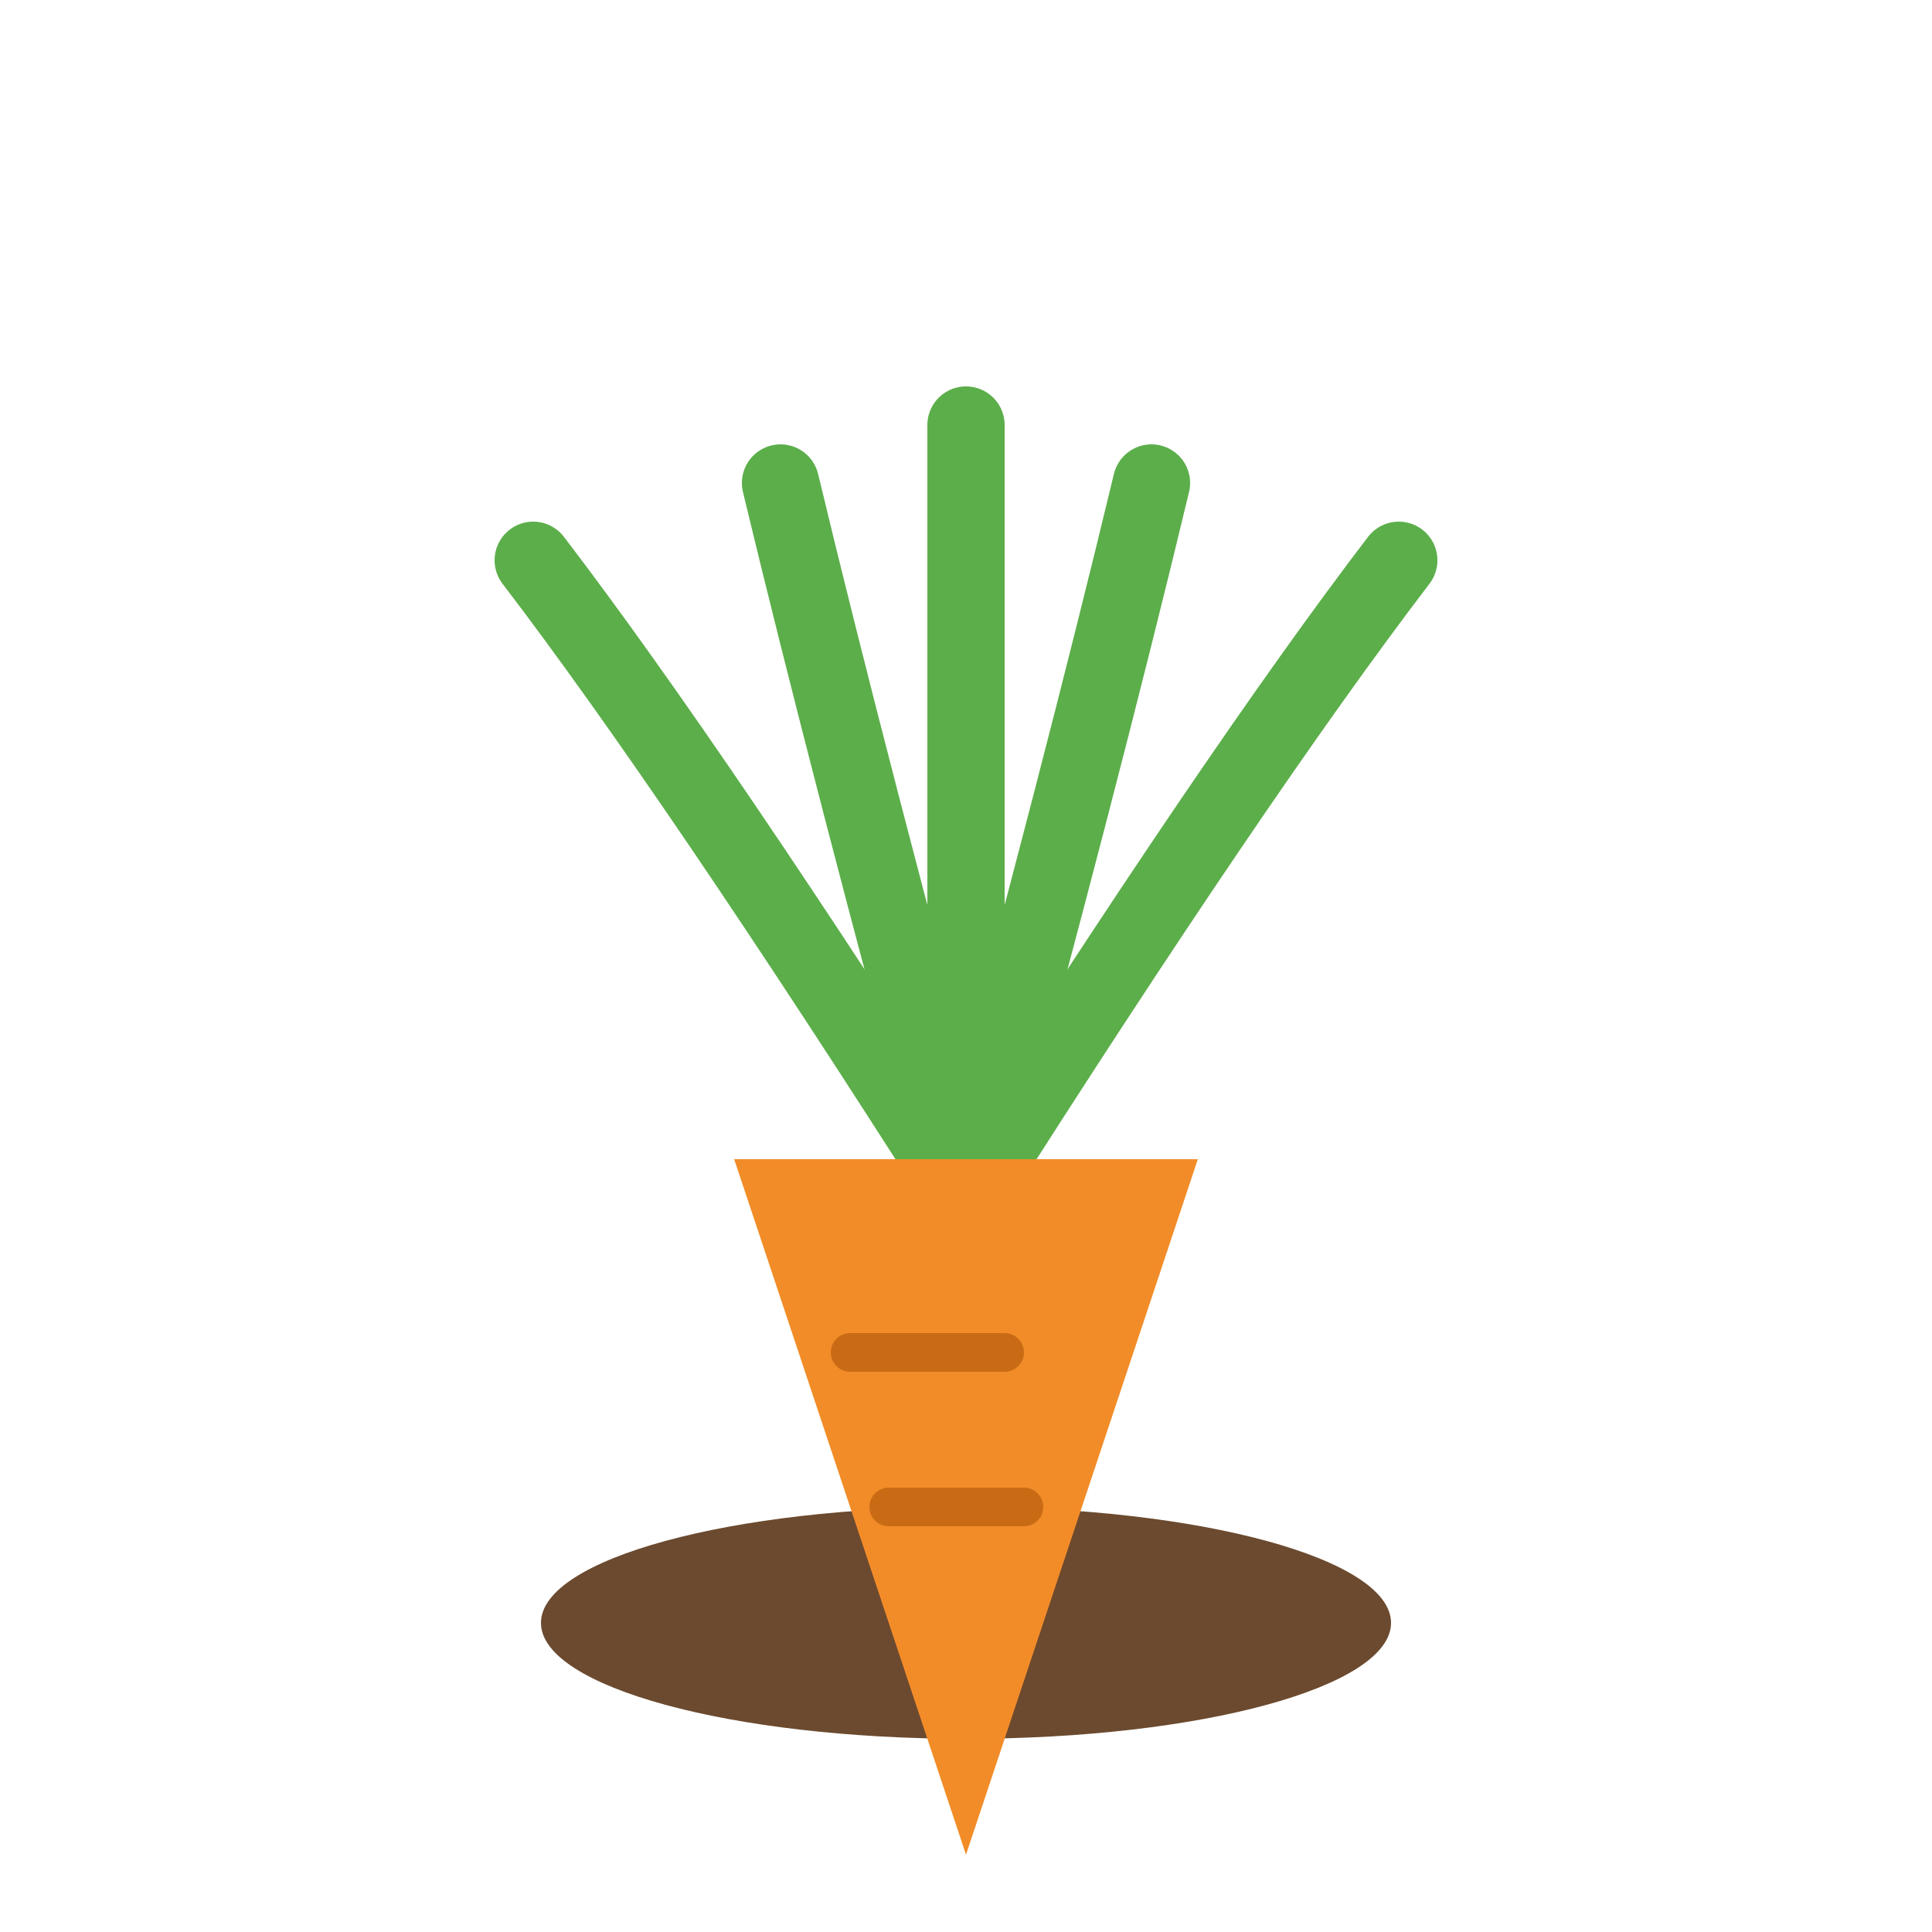
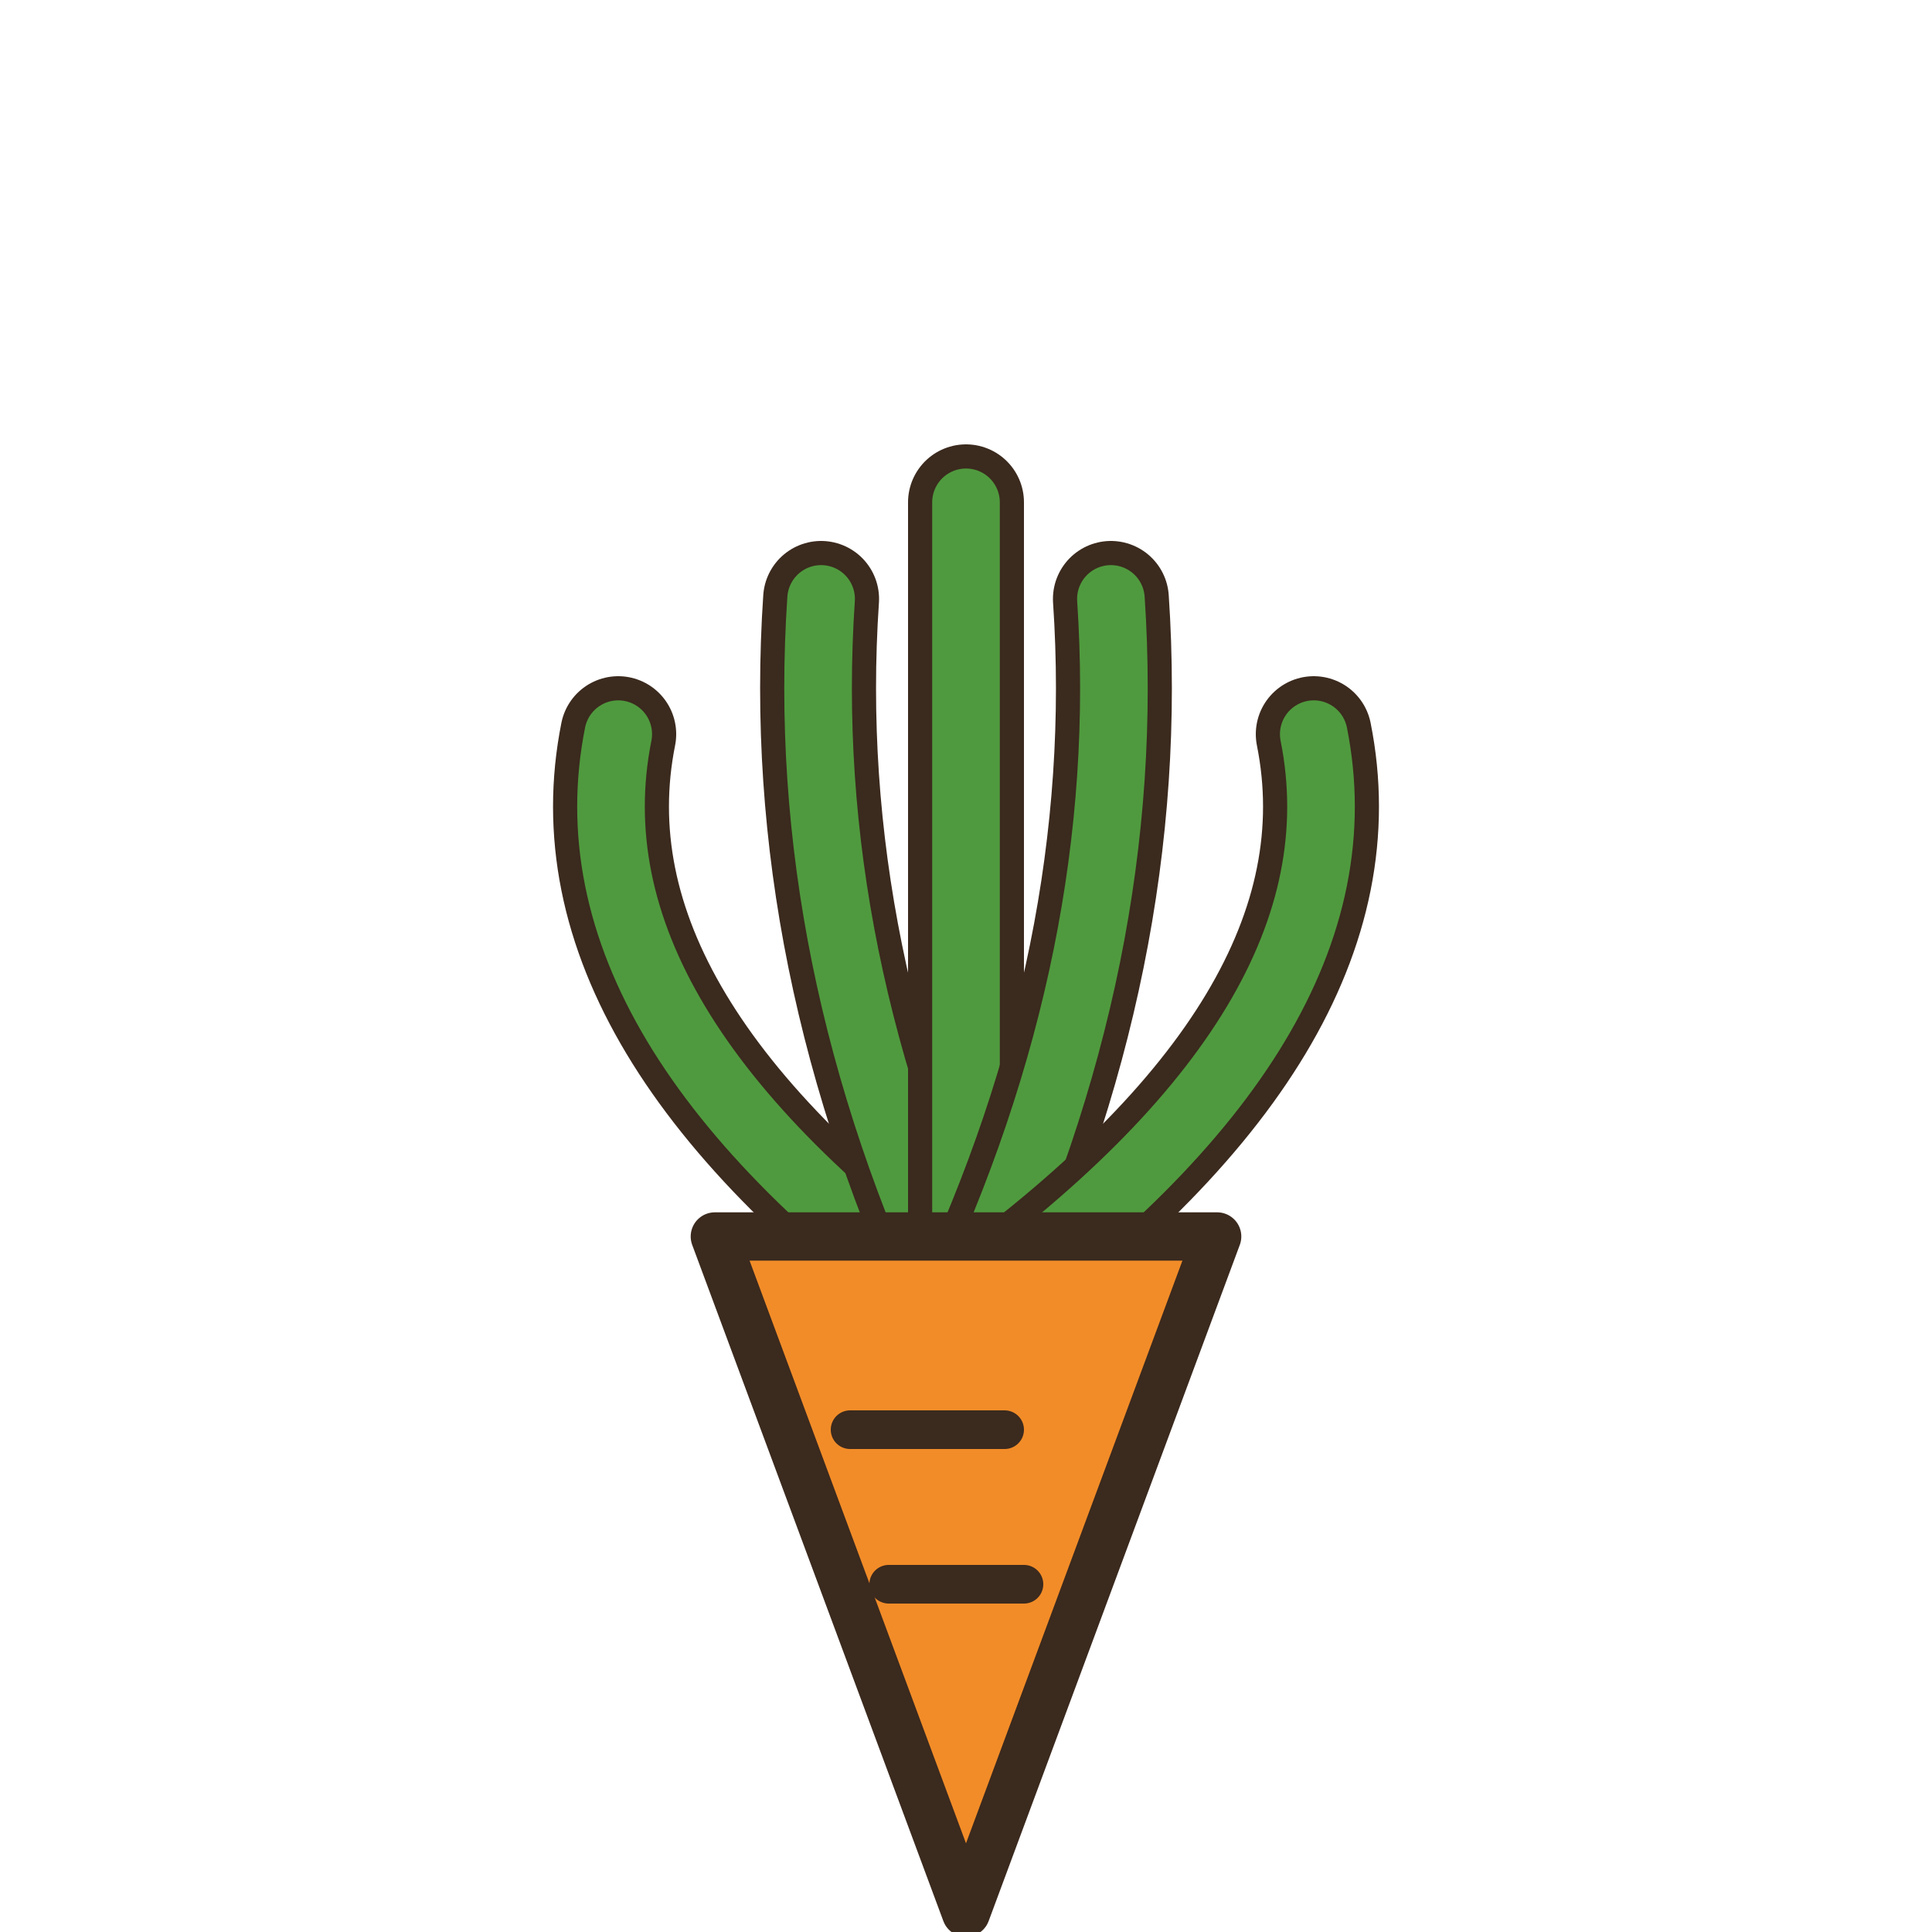
<svg xmlns="http://www.w3.org/2000/svg" viewBox="0 0 100 100">
-   <ellipse cx="50" cy="84" rx="22" ry="6" fill="#6b4a2f" />
-   <path d="M50 62 Q36 40 27.6 29" stroke="#5cae4a" stroke-width="4" fill="none" stroke-linecap="round" />
-   <path d="M50 62 Q44 40 40.4 25" stroke="#5cae4a" stroke-width="4" fill="none" stroke-linecap="round" />
-   <path d="M50 62 Q50 40 50.0 22" stroke="#5cae4a" stroke-width="4" fill="none" stroke-linecap="round" />
-   <path d="M50 62 Q56 40 59.6 25" stroke="#5cae4a" stroke-width="4" fill="none" stroke-linecap="round" />
-   <path d="M50 62 Q64 40 72.4 29" stroke="#5cae4a" stroke-width="4" fill="none" stroke-linecap="round" />
-   <path d="M38 60 L62 60 L50 96 Z" fill="#f28c28" />
-   <path d="M44 70 H52 M46 78 H53" stroke="#c96b15" stroke-width="2" stroke-linecap="round" />
+   <path d="M50 68 Q29.0 53.0 32.0 38" stroke="#3B2A1E" stroke-width="6.0" fill="none" stroke-linecap="round" />
+   <path d="M50 68 Q29.0 53.0 32.0 38" stroke="#4F9A3E" stroke-width="3.5" fill="none" stroke-linecap="round" />
+   <path d="M50 68 Q41.25 49.5 42.5 31" stroke="#3B2A1E" stroke-width="6.0" fill="none" stroke-linecap="round" />
+   <path d="M50 68 Q41.25 49.5 42.5 31" stroke="#4F9A3E" stroke-width="3.5" fill="none" stroke-linecap="round" />
+   <path d="M50 68 Q50.0 47.0 50.0 26" stroke="#3B2A1E" stroke-width="6.0" fill="none" stroke-linecap="round" />
+   <path d="M50 68 Q50.0 47.0 50.0 26" stroke="#4F9A3E" stroke-width="3.5" fill="none" stroke-linecap="round" />
+   <path d="M50 68 Q58.75 49.5 57.5 31" stroke="#3B2A1E" stroke-width="6.0" fill="none" stroke-linecap="round" />
+   <path d="M50 68 Q58.75 49.5 57.5 31" stroke="#4F9A3E" stroke-width="3.5" fill="none" stroke-linecap="round" />
+   <path d="M50 68 Q71.0 53.0 68.0 38" stroke="#3B2A1E" stroke-width="6.0" fill="none" stroke-linecap="round" />
+   <path d="M50 68 Q71.0 53.0 68.0 38" stroke="#4F9A3E" stroke-width="3.5" fill="none" stroke-linecap="round" />
+   <path d="M37 64 L63 64 L50 99 Z" fill="#F28C28" stroke="#3B2A1E" stroke-width="2.5" stroke-linejoin="round" stroke-linecap="round" />
+   <path d="M44 74 H52 M46 82 H53" stroke="#3B2A1E" stroke-width="2" stroke-linecap="round" />
</svg>
